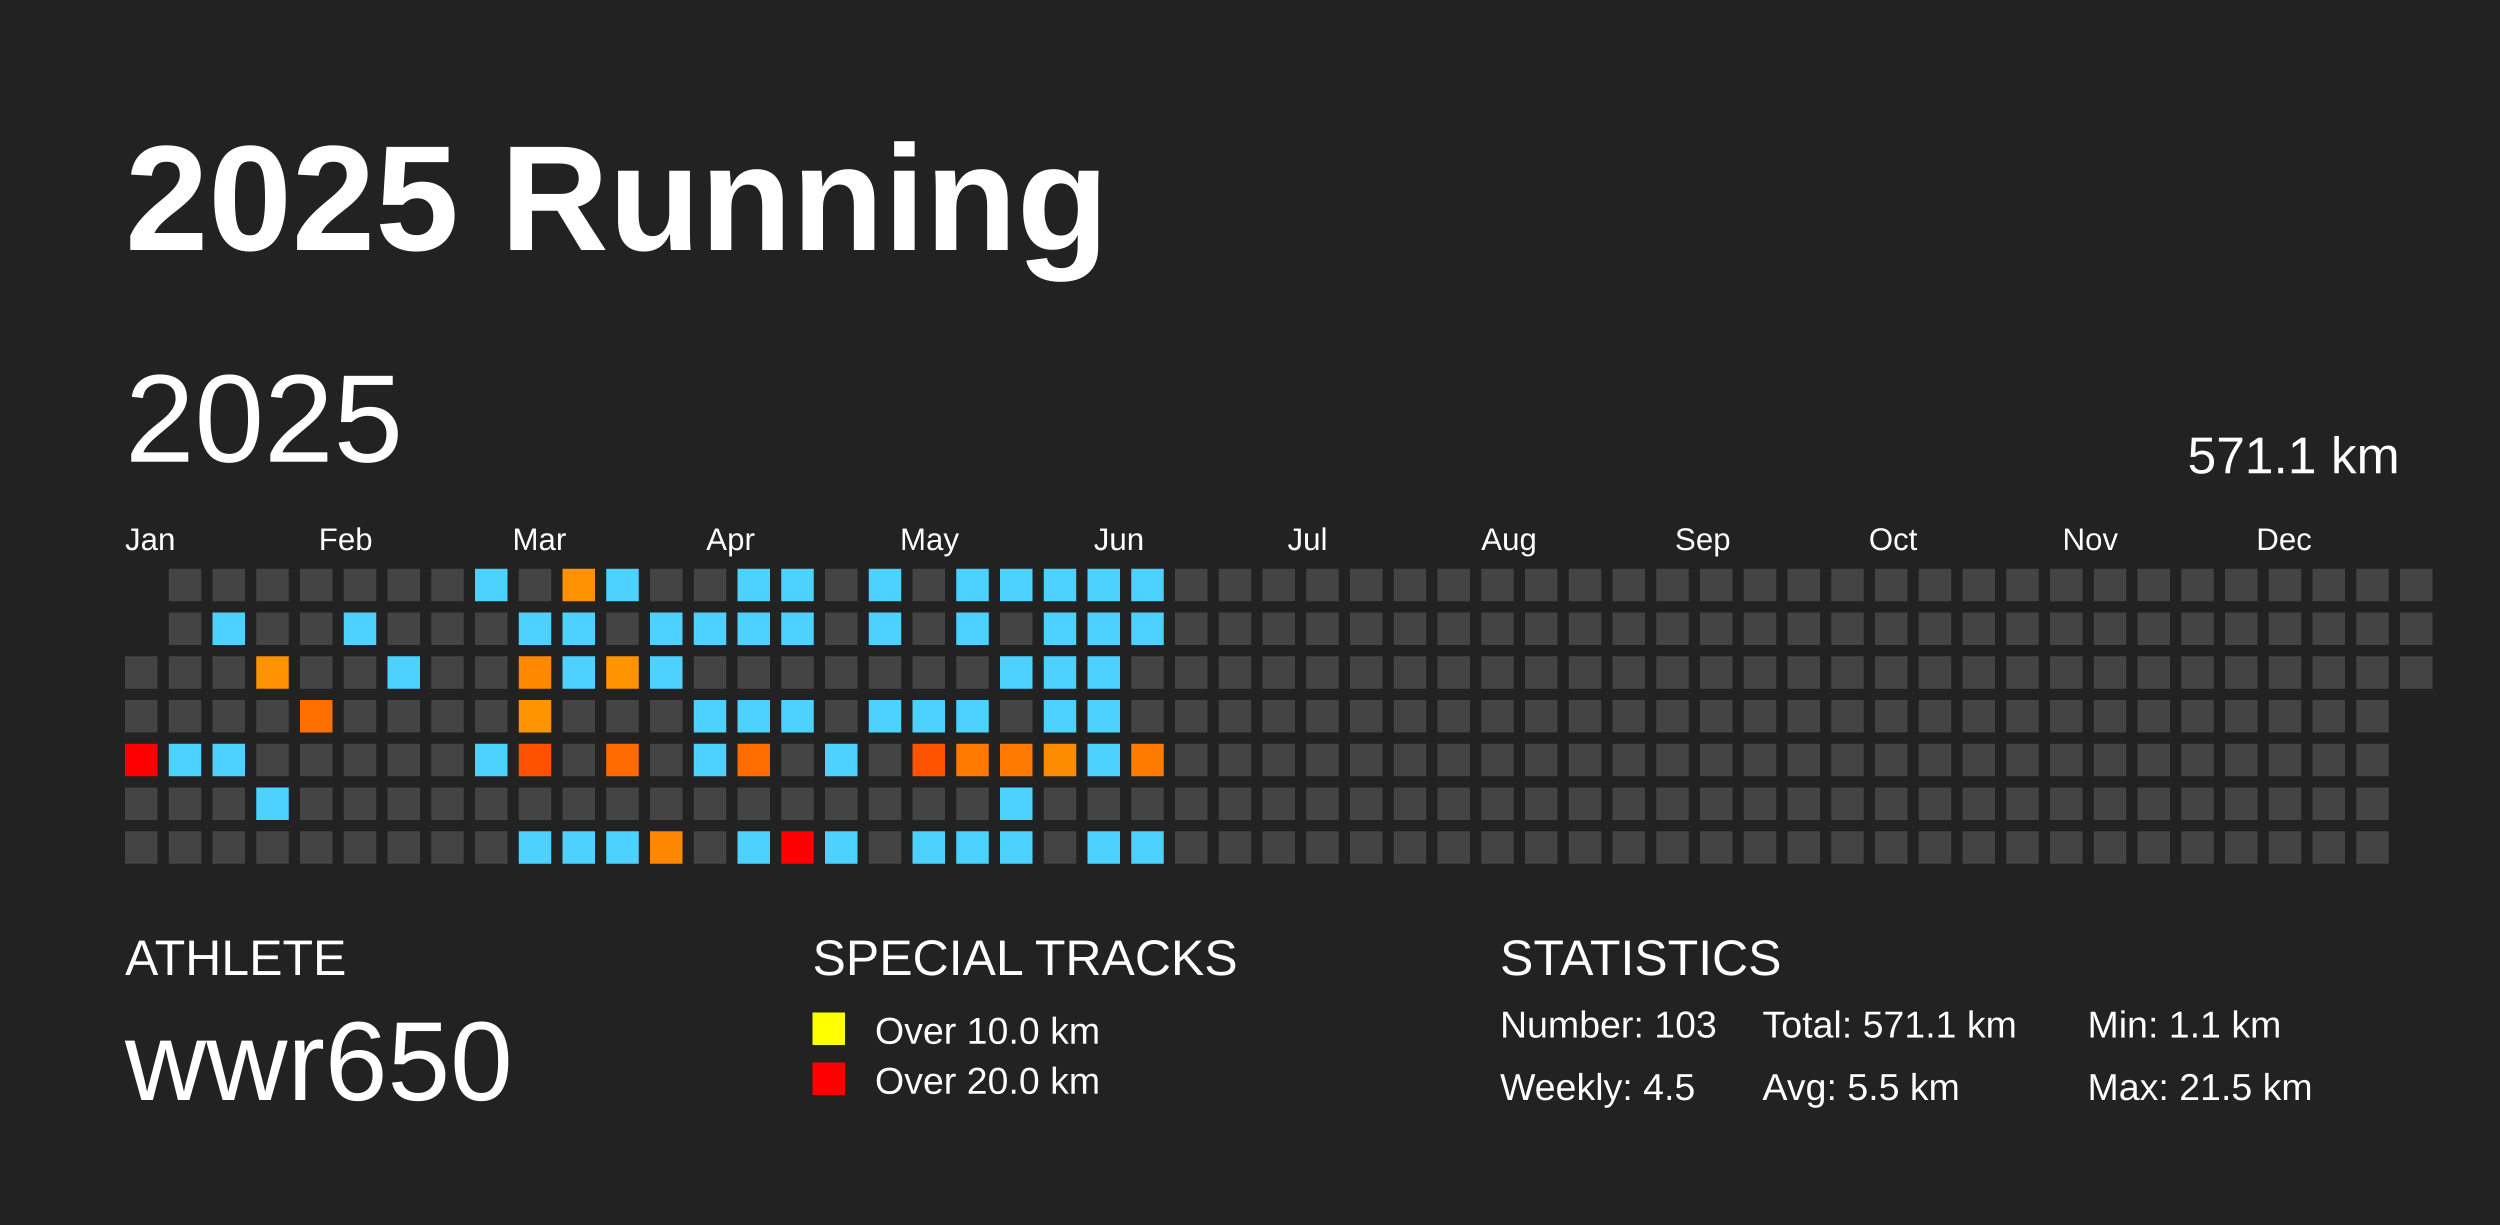
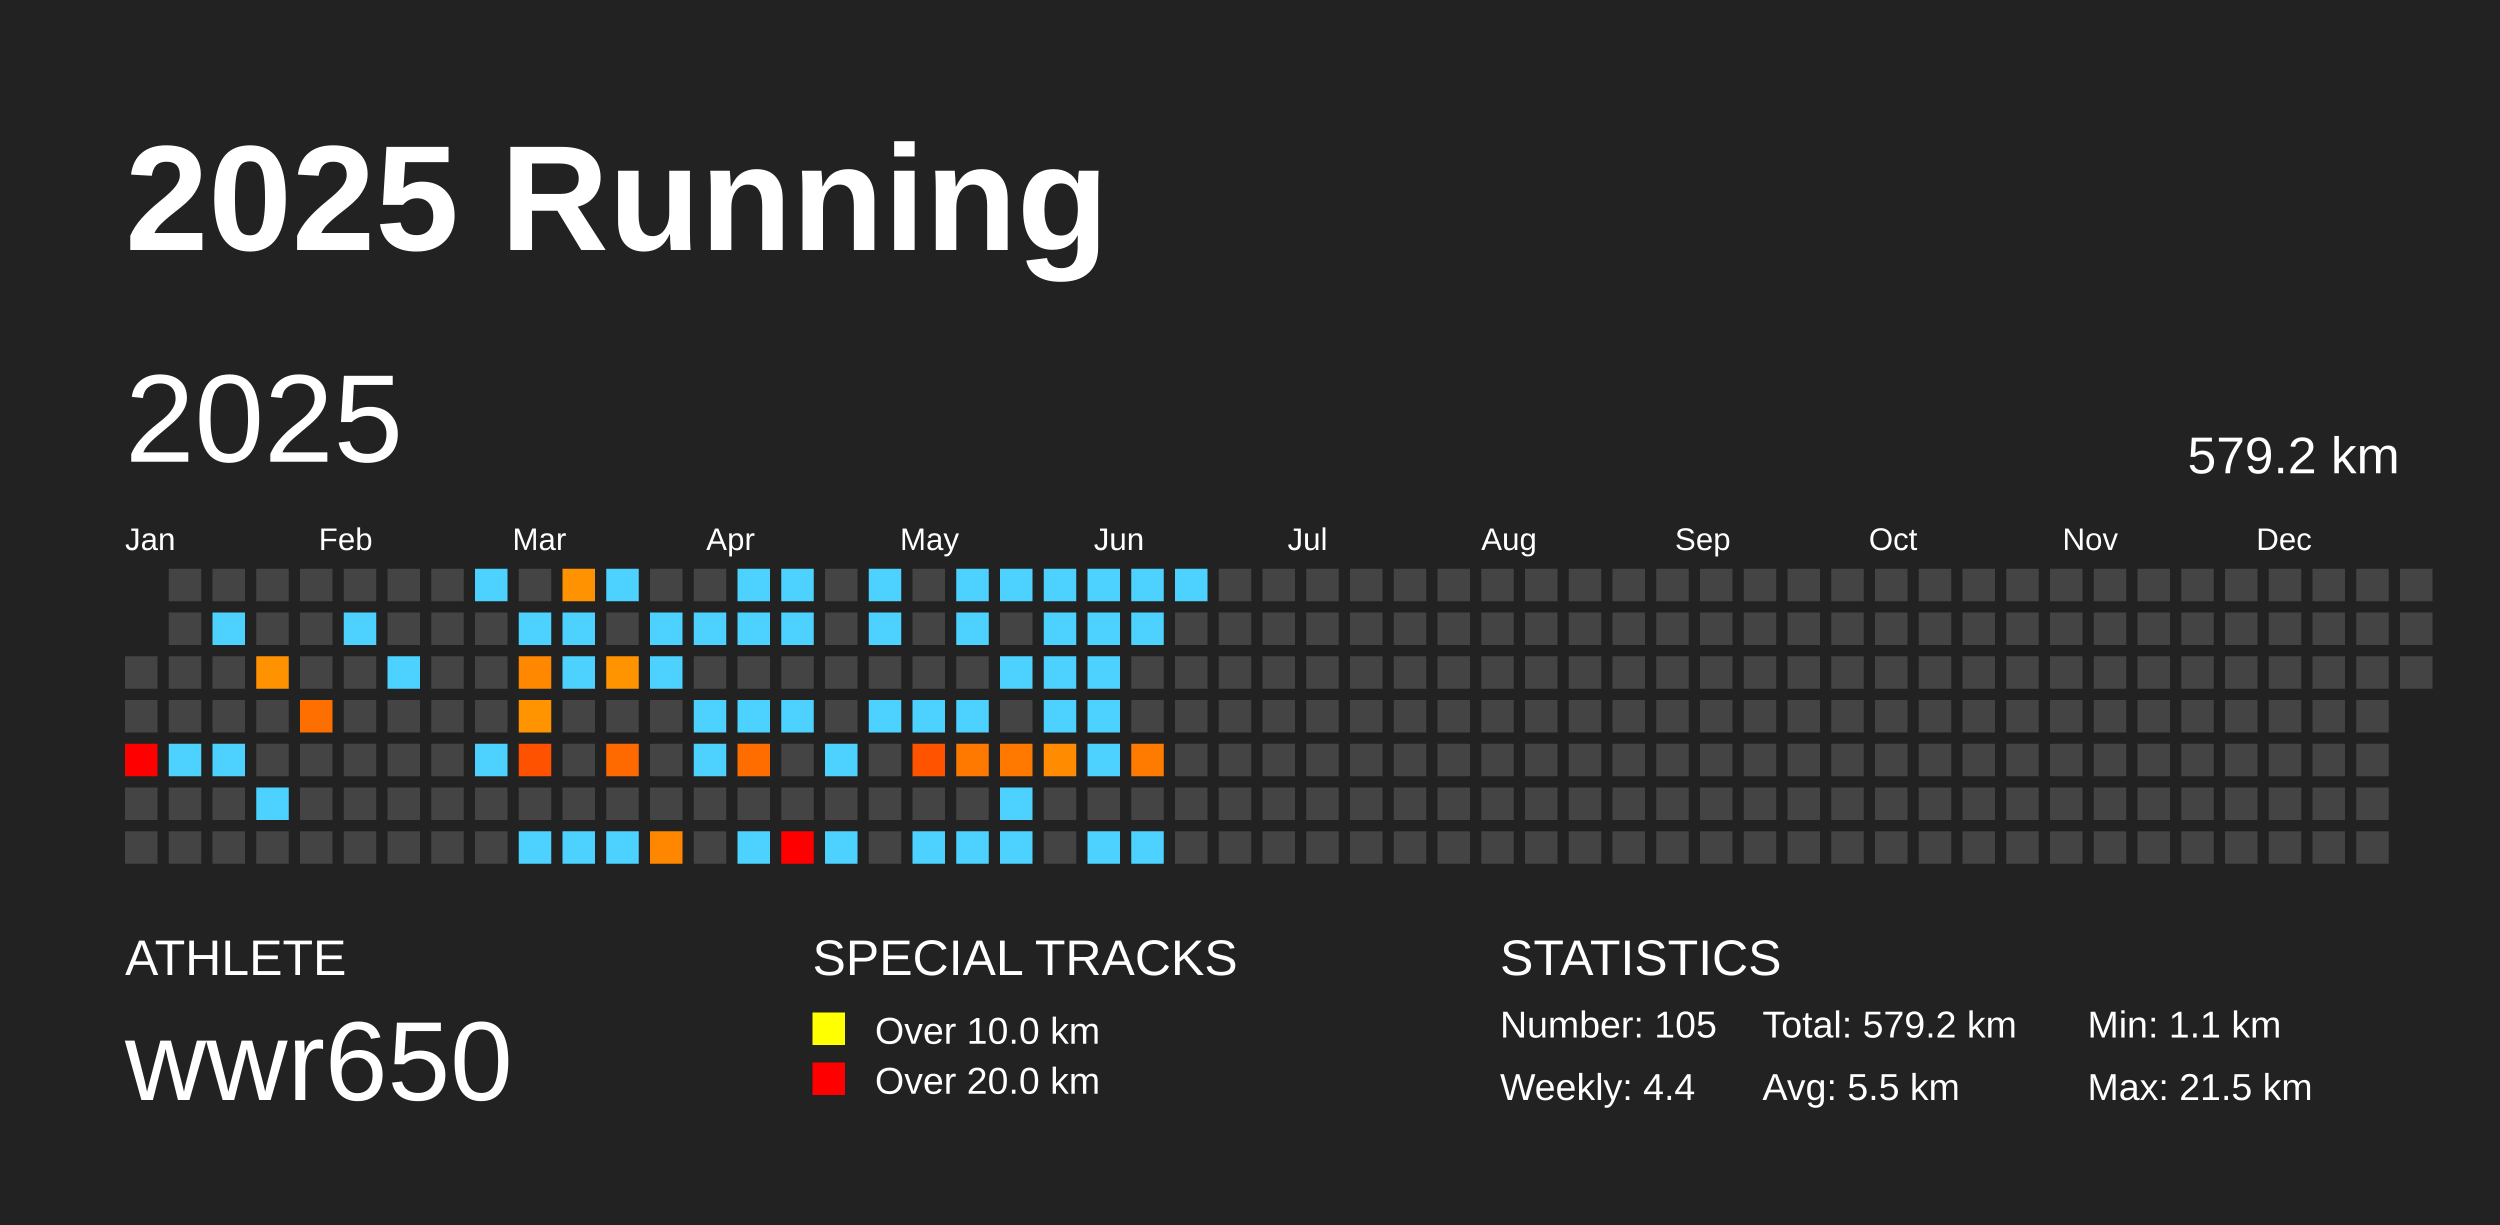
<svg xmlns="http://www.w3.org/2000/svg" baseProfile="full" height="98mm" version="1.1" viewBox="0,0,200,98" width="200mm">
  <defs />
  <rect fill="#222222" height="98" width="200" x="0" y="0" />
  <text fill="#FFFFFF" style="font-size:12px; font-family:Arial; font-weight:bold;" x="10" y="20">2025 Running</text>
  <text fill="#FFFFFF" style="font-size:4px; font-family:Arial" x="10" y="78">ATHLETE</text>
  <text fill="#FFFFFF" style="font-size:9px; font-family:Arial" x="10" y="88">wwr650</text>
  <text fill="#FFFFFF" style="font-size:4px; font-family:Arial" x="65" y="78">SPECIAL TRACKS</text>
  <rect fill="yellow" height="2.6" width="2.6" x="65" y="81" />
  <text fill="#FFFFFF" style="font-size:3px; font-family:Arial" x="70" y="83.5">Over 10.0 km</text>
  <rect fill="red" height="2.6" width="2.6" x="65" y="85" />
  <text fill="#FFFFFF" style="font-size:3px; font-family:Arial" x="70" y="87.5">Over 20.0 km</text>
  <text fill="#FFFFFF" style="font-size:4px; font-family:Arial" x="120" y="78">STATISTICS</text>
-   <text fill="#FFFFFF" style="font-size:3px; font-family:Arial" x="120" y="83">Number: 103</text>
-   <text fill="#FFFFFF" style="font-size:3px; font-family:Arial" x="120" y="88">Weekly: 4.5</text>
-   <text fill="#FFFFFF" style="font-size:3px; font-family:Arial" x="141" y="83">Total: 571.1 km</text>
+   <text fill="#FFFFFF" style="font-size:3px; font-family:Arial" x="120" y="83">Number: 105</text>
+   <text fill="#FFFFFF" style="font-size:3px; font-family:Arial" x="120" y="88">Weekly: 4.4</text>
+   <text fill="#FFFFFF" style="font-size:3px; font-family:Arial" x="141" y="83">Total: 579.2 km</text>
  <text fill="#FFFFFF" style="font-size:3px; font-family:Arial" x="141" y="88">Avg: 5.5 km</text>
  <text fill="#FFFFFF" style="font-size:3px; font-family:Arial" x="167" y="83">Min: 1.1 km</text>
  <text fill="#FFFFFF" style="font-size:3px; font-family:Arial" x="167" y="88">Max: 21.5 km</text>
  <text dominant-baseline="hanging" fill="#FFFFFF" style="font-size:10.0px; font-family:Arial;" x="10" y="30">2025</text>
-   <text dominant-baseline="hanging" fill="#FFFFFF" style="font-size:4.125px; font-family:Arial;" x="175" y="35">571.1 km</text>
+   <text dominant-baseline="hanging" fill="#FFFFFF" style="font-size:4.125px; font-family:Arial;" x="175" y="35">579.2 km</text>
  <text fill="#FFFFFF" style="font-size:2.5px; font-family:Arial" x="10.0" y="44">Jan</text>
  <text fill="#FFFFFF" style="font-size:2.5px; font-family:Arial" x="25.5" y="44">Feb</text>
  <text fill="#FFFFFF" style="font-size:2.5px; font-family:Arial" x="41.0" y="44">Mar</text>
  <text fill="#FFFFFF" style="font-size:2.5px; font-family:Arial" x="56.5" y="44">Apr</text>
  <text fill="#FFFFFF" style="font-size:2.5px; font-family:Arial" x="72.0" y="44">May</text>
  <text fill="#FFFFFF" style="font-size:2.5px; font-family:Arial" x="87.5" y="44">Jun</text>
  <text fill="#FFFFFF" style="font-size:2.5px; font-family:Arial" x="103.0" y="44">Jul</text>
  <text fill="#FFFFFF" style="font-size:2.5px; font-family:Arial" x="118.5" y="44">Aug</text>
  <text fill="#FFFFFF" style="font-size:2.5px; font-family:Arial" x="134.0" y="44">Sep</text>
  <text fill="#FFFFFF" style="font-size:2.5px; font-family:Arial" x="149.5" y="44">Oct</text>
  <text fill="#FFFFFF" style="font-size:2.5px; font-family:Arial" x="165.0" y="44">Nov</text>
  <text fill="#FFFFFF" style="font-size:2.5px; font-family:Arial" x="180.5" y="44">Dec</text>
  <rect fill="#444444" height="2.6" width="2.6" x="10.0" y="52.5" />
  <rect fill="#444444" height="2.6" width="2.6" x="10.0" y="56.0" />
  <rect fill="red" height="2.6" width="2.6" x="10.0" y="59.5" />
  <rect fill="#444444" height="2.6" width="2.6" x="10.0" y="63.0" />
  <rect fill="#444444" height="2.6" width="2.6" x="10.0" y="66.5" />
  <rect fill="#444444" height="2.6" width="2.6" x="13.5" y="45.5" />
  <rect fill="#444444" height="2.6" width="2.6" x="13.5" y="49.0" />
  <rect fill="#444444" height="2.6" width="2.6" x="13.5" y="52.5" />
  <rect fill="#444444" height="2.6" width="2.6" x="13.5" y="56.0" />
  <rect fill="#4dd2ff" height="2.6" width="2.6" x="13.5" y="59.5" />
  <rect fill="#444444" height="2.6" width="2.6" x="13.5" y="63.0" />
  <rect fill="#444444" height="2.6" width="2.6" x="13.5" y="66.5" />
  <rect fill="#444444" height="2.6" width="2.6" x="17.0" y="45.5" />
  <rect fill="#4dd2ff" height="2.6" width="2.6" x="17.0" y="49.0" />
  <rect fill="#444444" height="2.6" width="2.6" x="17.0" y="52.5" />
  <rect fill="#444444" height="2.6" width="2.6" x="17.0" y="56.0" />
  <rect fill="#4dd2ff" height="2.6" width="2.6" x="17.0" y="59.5" />
  <rect fill="#444444" height="2.6" width="2.6" x="17.0" y="63.0" />
  <rect fill="#444444" height="2.6" width="2.6" x="17.0" y="66.5" />
  <rect fill="#444444" height="2.6" width="2.6" x="20.5" y="45.5" />
  <rect fill="#444444" height="2.6" width="2.6" x="20.5" y="49.0" />
  <rect fill="#ff9200" height="2.6" width="2.6" x="20.5" y="52.5" />
  <rect fill="#444444" height="2.6" width="2.6" x="20.5" y="56.0" />
  <rect fill="#444444" height="2.6" width="2.6" x="20.5" y="59.5" />
  <rect fill="#4dd2ff" height="2.6" width="2.6" x="20.5" y="63.0" />
  <rect fill="#444444" height="2.6" width="2.6" x="20.5" y="66.5" />
  <rect fill="#444444" height="2.6" width="2.6" x="24.0" y="45.5" />
  <rect fill="#444444" height="2.6" width="2.6" x="24.0" y="49.0" />
  <rect fill="#444444" height="2.6" width="2.6" x="24.0" y="52.5" />
  <rect fill="#ff6f00" height="2.6" width="2.6" x="24.0" y="56.0" />
  <rect fill="#444444" height="2.6" width="2.6" x="24.0" y="59.5" />
  <rect fill="#444444" height="2.6" width="2.6" x="24.0" y="63.0" />
  <rect fill="#444444" height="2.6" width="2.6" x="24.0" y="66.5" />
  <rect fill="#444444" height="2.6" width="2.6" x="27.5" y="45.5" />
  <rect fill="#4dd2ff" height="2.6" width="2.6" x="27.5" y="49.0" />
  <rect fill="#444444" height="2.6" width="2.6" x="27.5" y="52.5" />
  <rect fill="#444444" height="2.6" width="2.6" x="27.5" y="56.0" />
  <rect fill="#444444" height="2.6" width="2.6" x="27.5" y="59.5" />
  <rect fill="#444444" height="2.6" width="2.6" x="27.5" y="63.0" />
  <rect fill="#444444" height="2.6" width="2.6" x="27.5" y="66.5" />
  <rect fill="#444444" height="2.6" width="2.6" x="31.0" y="45.5" />
  <rect fill="#444444" height="2.6" width="2.6" x="31.0" y="49.0" />
  <rect fill="#4dd2ff" height="2.6" width="2.6" x="31.0" y="52.5" />
  <rect fill="#444444" height="2.6" width="2.6" x="31.0" y="56.0" />
  <rect fill="#444444" height="2.6" width="2.6" x="31.0" y="59.5" />
  <rect fill="#444444" height="2.6" width="2.6" x="31.0" y="63.0" />
  <rect fill="#444444" height="2.6" width="2.6" x="31.0" y="66.5" />
  <rect fill="#444444" height="2.6" width="2.6" x="34.5" y="45.5" />
  <rect fill="#444444" height="2.6" width="2.6" x="34.5" y="49.0" />
  <rect fill="#444444" height="2.6" width="2.6" x="34.5" y="52.5" />
  <rect fill="#444444" height="2.6" width="2.6" x="34.5" y="56.0" />
  <rect fill="#444444" height="2.6" width="2.6" x="34.5" y="59.5" />
  <rect fill="#444444" height="2.6" width="2.6" x="34.5" y="63.0" />
  <rect fill="#444444" height="2.6" width="2.6" x="34.5" y="66.5" />
  <rect fill="#4dd2ff" height="2.6" width="2.6" x="38.0" y="45.5" />
  <rect fill="#444444" height="2.6" width="2.6" x="38.0" y="49.0" />
  <rect fill="#444444" height="2.6" width="2.6" x="38.0" y="52.5" />
  <rect fill="#444444" height="2.6" width="2.6" x="38.0" y="56.0" />
  <rect fill="#4dd2ff" height="2.6" width="2.6" x="38.0" y="59.5" />
  <rect fill="#444444" height="2.6" width="2.6" x="38.0" y="63.0" />
  <rect fill="#444444" height="2.6" width="2.6" x="38.0" y="66.5" />
  <rect fill="#444444" height="2.6" width="2.6" x="41.5" y="45.5" />
  <rect fill="#4dd2ff" height="2.6" width="2.6" x="41.5" y="49.0" />
  <rect fill="#ff8800" height="2.6" width="2.6" x="41.5" y="52.5" />
  <rect fill="#ff9300" height="2.6" width="2.6" x="41.5" y="56.0" />
  <rect fill="#ff5200" height="2.6" width="2.6" x="41.5" y="59.5" />
  <rect fill="#444444" height="2.6" width="2.6" x="41.5" y="63.0" />
  <rect fill="#4dd2ff" height="2.6" width="2.6" x="41.5" y="66.5" />
  <rect fill="#ff9200" height="2.6" width="2.6" x="45.0" y="45.5" />
  <rect fill="#4dd2ff" height="2.6" width="2.6" x="45.0" y="49.0" />
  <rect fill="#4dd2ff" height="2.6" width="2.6" x="45.0" y="52.5" />
  <rect fill="#444444" height="2.6" width="2.6" x="45.0" y="56.0" />
  <rect fill="#444444" height="2.6" width="2.6" x="45.0" y="59.5" />
  <rect fill="#444444" height="2.6" width="2.6" x="45.0" y="63.0" />
  <rect fill="#4dd2ff" height="2.6" width="2.6" x="45.0" y="66.5" />
  <rect fill="#4dd2ff" height="2.6" width="2.6" x="48.5" y="45.5" />
  <rect fill="#444444" height="2.6" width="2.6" x="48.5" y="49.0" />
  <rect fill="#ff9300" height="2.6" width="2.6" x="48.5" y="52.5" />
  <rect fill="#444444" height="2.6" width="2.6" x="48.5" y="56.0" />
  <rect fill="#ff6a00" height="2.6" width="2.6" x="48.5" y="59.5" />
  <rect fill="#444444" height="2.6" width="2.6" x="48.5" y="63.0" />
  <rect fill="#4dd2ff" height="2.6" width="2.6" x="48.5" y="66.5" />
  <rect fill="#444444" height="2.6" width="2.6" x="52.0" y="45.5" />
  <rect fill="#4dd2ff" height="2.6" width="2.6" x="52.0" y="49.0" />
  <rect fill="#4dd2ff" height="2.6" width="2.6" x="52.0" y="52.5" />
  <rect fill="#444444" height="2.6" width="2.6" x="52.0" y="56.0" />
  <rect fill="#444444" height="2.6" width="2.6" x="52.0" y="59.5" />
  <rect fill="#444444" height="2.6" width="2.6" x="52.0" y="63.0" />
  <rect fill="#ff8700" height="2.6" width="2.6" x="52.0" y="66.5" />
  <rect fill="#444444" height="2.6" width="2.6" x="55.5" y="45.5" />
  <rect fill="#4dd2ff" height="2.6" width="2.6" x="55.5" y="49.0" />
  <rect fill="#444444" height="2.6" width="2.6" x="55.5" y="52.5" />
  <rect fill="#4dd2ff" height="2.6" width="2.6" x="55.5" y="56.0" />
  <rect fill="#4dd2ff" height="2.6" width="2.6" x="55.5" y="59.5" />
  <rect fill="#444444" height="2.6" width="2.6" x="55.5" y="63.0" />
  <rect fill="#444444" height="2.6" width="2.6" x="55.5" y="66.5" />
  <rect fill="#4dd2ff" height="2.6" width="2.6" x="59.0" y="45.5" />
  <rect fill="#4dd2ff" height="2.6" width="2.6" x="59.0" y="49.0" />
  <rect fill="#444444" height="2.6" width="2.6" x="59.0" y="52.5" />
  <rect fill="#4dd2ff" height="2.6" width="2.6" x="59.0" y="56.0" />
  <rect fill="#ff6c00" height="2.6" width="2.6" x="59.0" y="59.5" />
  <rect fill="#444444" height="2.6" width="2.6" x="59.0" y="63.0" />
  <rect fill="#4dd2ff" height="2.6" width="2.6" x="59.0" y="66.5" />
  <rect fill="#4dd2ff" height="2.6" width="2.6" x="62.5" y="45.5" />
  <rect fill="#4dd2ff" height="2.6" width="2.6" x="62.5" y="49.0" />
  <rect fill="#444444" height="2.6" width="2.6" x="62.5" y="52.5" />
  <rect fill="#4dd2ff" height="2.6" width="2.6" x="62.5" y="56.0" />
  <rect fill="#444444" height="2.6" width="2.6" x="62.5" y="59.5" />
  <rect fill="#444444" height="2.6" width="2.6" x="62.5" y="63.0" />
  <rect fill="red" height="2.6" width="2.6" x="62.5" y="66.5" />
  <rect fill="#444444" height="2.6" width="2.6" x="66.0" y="45.5" />
  <rect fill="#444444" height="2.6" width="2.6" x="66.0" y="49.0" />
  <rect fill="#444444" height="2.6" width="2.6" x="66.0" y="52.5" />
  <rect fill="#444444" height="2.6" width="2.6" x="66.0" y="56.0" />
  <rect fill="#4dd2ff" height="2.6" width="2.6" x="66.0" y="59.5" />
  <rect fill="#444444" height="2.6" width="2.6" x="66.0" y="63.0" />
  <rect fill="#4dd2ff" height="2.6" width="2.6" x="66.0" y="66.5" />
  <rect fill="#4dd2ff" height="2.6" width="2.6" x="69.5" y="45.5" />
  <rect fill="#4dd2ff" height="2.6" width="2.6" x="69.5" y="49.0" />
  <rect fill="#444444" height="2.6" width="2.6" x="69.5" y="52.5" />
  <rect fill="#4dd2ff" height="2.6" width="2.6" x="69.5" y="56.0" />
  <rect fill="#444444" height="2.6" width="2.6" x="69.5" y="59.5" />
  <rect fill="#444444" height="2.6" width="2.6" x="69.5" y="63.0" />
  <rect fill="#444444" height="2.6" width="2.6" x="69.5" y="66.5" />
  <rect fill="#444444" height="2.6" width="2.6" x="73.0" y="45.5" />
  <rect fill="#444444" height="2.6" width="2.6" x="73.0" y="49.0" />
  <rect fill="#444444" height="2.6" width="2.6" x="73.0" y="52.5" />
  <rect fill="#4dd2ff" height="2.6" width="2.6" x="73.0" y="56.0" />
  <rect fill="#ff5300" height="2.6" width="2.6" x="73.0" y="59.5" />
  <rect fill="#444444" height="2.6" width="2.6" x="73.0" y="63.0" />
  <rect fill="#4dd2ff" height="2.6" width="2.6" x="73.0" y="66.5" />
  <rect fill="#4dd2ff" height="2.6" width="2.6" x="76.5" y="45.5" />
  <rect fill="#4dd2ff" height="2.6" width="2.6" x="76.5" y="49.0" />
  <rect fill="#444444" height="2.6" width="2.6" x="76.5" y="52.5" />
  <rect fill="#4dd2ff" height="2.6" width="2.6" x="76.5" y="56.0" />
  <rect fill="#ff7900" height="2.6" width="2.6" x="76.5" y="59.5" />
  <rect fill="#444444" height="2.6" width="2.6" x="76.5" y="63.0" />
  <rect fill="#4dd2ff" height="2.6" width="2.6" x="76.5" y="66.5" />
  <rect fill="#4dd2ff" height="2.6" width="2.6" x="80.0" y="45.5" />
  <rect fill="#444444" height="2.6" width="2.6" x="80.0" y="49.0" />
  <rect fill="#4dd2ff" height="2.6" width="2.6" x="80.0" y="52.5" />
  <rect fill="#444444" height="2.6" width="2.6" x="80.0" y="56.0" />
  <rect fill="#ff7900" height="2.6" width="2.6" x="80.0" y="59.5" />
  <rect fill="#4dd2ff" height="2.6" width="2.6" x="80.0" y="63.0" />
  <rect fill="#4dd2ff" height="2.6" width="2.6" x="80.0" y="66.5" />
  <rect fill="#4dd2ff" height="2.6" width="2.6" x="83.5" y="45.5" />
  <rect fill="#4dd2ff" height="2.6" width="2.6" x="83.5" y="49.0" />
  <rect fill="#4dd2ff" height="2.6" width="2.6" x="83.5" y="52.5" />
  <rect fill="#4dd2ff" height="2.6" width="2.6" x="83.5" y="56.0" />
  <rect fill="#ff8c00" height="2.6" width="2.6" x="83.5" y="59.5" />
  <rect fill="#444444" height="2.6" width="2.6" x="83.5" y="63.0" />
  <rect fill="#444444" height="2.6" width="2.6" x="83.5" y="66.5" />
  <rect fill="#4dd2ff" height="2.6" width="2.6" x="87.0" y="45.5" />
  <rect fill="#4dd2ff" height="2.6" width="2.6" x="87.0" y="49.0" />
  <rect fill="#4dd2ff" height="2.6" width="2.6" x="87.0" y="52.5" />
  <rect fill="#4dd2ff" height="2.6" width="2.6" x="87.0" y="56.0" />
  <rect fill="#4dd2ff" height="2.6" width="2.6" x="87.0" y="59.5" />
  <rect fill="#444444" height="2.6" width="2.6" x="87.0" y="63.0" />
  <rect fill="#4dd2ff" height="2.6" width="2.6" x="87.0" y="66.5" />
  <rect fill="#4dd2ff" height="2.6" width="2.6" x="90.5" y="45.5" />
  <rect fill="#4dd2ff" height="2.6" width="2.6" x="90.5" y="49.0" />
  <rect fill="#444444" height="2.6" width="2.6" x="90.5" y="52.5" />
  <rect fill="#444444" height="2.6" width="2.6" x="90.5" y="56.0" />
  <rect fill="#ff7b00" height="2.6" width="2.6" x="90.5" y="59.5" />
  <rect fill="#444444" height="2.6" width="2.6" x="90.5" y="63.0" />
  <rect fill="#4dd2ff" height="2.6" width="2.6" x="90.5" y="66.5" />
-   <rect fill="#444444" height="2.6" width="2.6" x="94.0" y="45.5" />
+   <rect fill="#4dd2ff" height="2.6" width="2.6" x="94.0" y="45.5" />
  <rect fill="#444444" height="2.6" width="2.6" x="94.0" y="49.0" />
  <rect fill="#444444" height="2.6" width="2.6" x="94.0" y="52.5" />
  <rect fill="#444444" height="2.6" width="2.6" x="94.0" y="56.0" />
  <rect fill="#444444" height="2.6" width="2.6" x="94.0" y="59.5" />
  <rect fill="#444444" height="2.6" width="2.6" x="94.0" y="63.0" />
  <rect fill="#444444" height="2.6" width="2.6" x="94.0" y="66.5" />
  <rect fill="#444444" height="2.6" width="2.6" x="97.5" y="45.5" />
  <rect fill="#444444" height="2.6" width="2.6" x="97.5" y="49.0" />
  <rect fill="#444444" height="2.6" width="2.6" x="97.5" y="52.5" />
  <rect fill="#444444" height="2.6" width="2.6" x="97.5" y="56.0" />
  <rect fill="#444444" height="2.6" width="2.6" x="97.5" y="59.5" />
  <rect fill="#444444" height="2.6" width="2.6" x="97.5" y="63.0" />
  <rect fill="#444444" height="2.6" width="2.6" x="97.5" y="66.5" />
  <rect fill="#444444" height="2.6" width="2.6" x="101.0" y="45.5" />
  <rect fill="#444444" height="2.6" width="2.6" x="101.0" y="49.0" />
  <rect fill="#444444" height="2.6" width="2.6" x="101.0" y="52.5" />
  <rect fill="#444444" height="2.6" width="2.6" x="101.0" y="56.0" />
  <rect fill="#444444" height="2.6" width="2.6" x="101.0" y="59.5" />
  <rect fill="#444444" height="2.6" width="2.6" x="101.0" y="63.0" />
  <rect fill="#444444" height="2.6" width="2.6" x="101.0" y="66.5" />
  <rect fill="#444444" height="2.6" width="2.6" x="104.5" y="45.5" />
  <rect fill="#444444" height="2.6" width="2.6" x="104.5" y="49.0" />
  <rect fill="#444444" height="2.6" width="2.6" x="104.5" y="52.5" />
  <rect fill="#444444" height="2.6" width="2.6" x="104.5" y="56.0" />
  <rect fill="#444444" height="2.6" width="2.6" x="104.5" y="59.5" />
  <rect fill="#444444" height="2.6" width="2.6" x="104.5" y="63.0" />
  <rect fill="#444444" height="2.6" width="2.6" x="104.5" y="66.5" />
  <rect fill="#444444" height="2.6" width="2.6" x="108.0" y="45.5" />
  <rect fill="#444444" height="2.6" width="2.6" x="108.0" y="49.0" />
  <rect fill="#444444" height="2.6" width="2.6" x="108.0" y="52.5" />
  <rect fill="#444444" height="2.6" width="2.6" x="108.0" y="56.0" />
  <rect fill="#444444" height="2.6" width="2.6" x="108.0" y="59.5" />
  <rect fill="#444444" height="2.6" width="2.6" x="108.0" y="63.0" />
  <rect fill="#444444" height="2.6" width="2.6" x="108.0" y="66.5" />
  <rect fill="#444444" height="2.6" width="2.6" x="111.5" y="45.5" />
  <rect fill="#444444" height="2.6" width="2.6" x="111.5" y="49.0" />
  <rect fill="#444444" height="2.6" width="2.6" x="111.5" y="52.5" />
  <rect fill="#444444" height="2.6" width="2.6" x="111.5" y="56.0" />
  <rect fill="#444444" height="2.6" width="2.6" x="111.5" y="59.5" />
  <rect fill="#444444" height="2.6" width="2.6" x="111.5" y="63.0" />
  <rect fill="#444444" height="2.6" width="2.6" x="111.5" y="66.5" />
  <rect fill="#444444" height="2.6" width="2.6" x="115.0" y="45.5" />
  <rect fill="#444444" height="2.6" width="2.6" x="115.0" y="49.0" />
  <rect fill="#444444" height="2.6" width="2.6" x="115.0" y="52.5" />
  <rect fill="#444444" height="2.6" width="2.6" x="115.0" y="56.0" />
  <rect fill="#444444" height="2.6" width="2.6" x="115.0" y="59.5" />
  <rect fill="#444444" height="2.6" width="2.6" x="115.0" y="63.0" />
  <rect fill="#444444" height="2.6" width="2.6" x="115.0" y="66.5" />
  <rect fill="#444444" height="2.6" width="2.6" x="118.5" y="45.5" />
  <rect fill="#444444" height="2.6" width="2.6" x="118.5" y="49.0" />
  <rect fill="#444444" height="2.6" width="2.6" x="118.5" y="52.5" />
  <rect fill="#444444" height="2.6" width="2.6" x="118.5" y="56.0" />
  <rect fill="#444444" height="2.6" width="2.6" x="118.5" y="59.5" />
  <rect fill="#444444" height="2.6" width="2.6" x="118.5" y="63.0" />
  <rect fill="#444444" height="2.6" width="2.6" x="118.5" y="66.5" />
  <rect fill="#444444" height="2.6" width="2.6" x="122.0" y="45.5" />
  <rect fill="#444444" height="2.6" width="2.6" x="122.0" y="49.0" />
  <rect fill="#444444" height="2.6" width="2.6" x="122.0" y="52.5" />
  <rect fill="#444444" height="2.6" width="2.6" x="122.0" y="56.0" />
  <rect fill="#444444" height="2.6" width="2.6" x="122.0" y="59.5" />
  <rect fill="#444444" height="2.6" width="2.6" x="122.0" y="63.0" />
  <rect fill="#444444" height="2.6" width="2.6" x="122.0" y="66.5" />
  <rect fill="#444444" height="2.6" width="2.6" x="125.5" y="45.5" />
  <rect fill="#444444" height="2.6" width="2.6" x="125.5" y="49.0" />
  <rect fill="#444444" height="2.6" width="2.6" x="125.5" y="52.5" />
  <rect fill="#444444" height="2.6" width="2.6" x="125.5" y="56.0" />
  <rect fill="#444444" height="2.6" width="2.6" x="125.5" y="59.5" />
  <rect fill="#444444" height="2.6" width="2.6" x="125.5" y="63.0" />
  <rect fill="#444444" height="2.6" width="2.6" x="125.5" y="66.5" />
  <rect fill="#444444" height="2.6" width="2.6" x="129.0" y="45.5" />
  <rect fill="#444444" height="2.6" width="2.6" x="129.0" y="49.0" />
  <rect fill="#444444" height="2.6" width="2.6" x="129.0" y="52.5" />
  <rect fill="#444444" height="2.6" width="2.6" x="129.0" y="56.0" />
  <rect fill="#444444" height="2.6" width="2.6" x="129.0" y="59.5" />
  <rect fill="#444444" height="2.6" width="2.6" x="129.0" y="63.0" />
  <rect fill="#444444" height="2.6" width="2.6" x="129.0" y="66.5" />
  <rect fill="#444444" height="2.6" width="2.6" x="132.5" y="45.5" />
  <rect fill="#444444" height="2.6" width="2.6" x="132.5" y="49.0" />
  <rect fill="#444444" height="2.6" width="2.6" x="132.5" y="52.5" />
  <rect fill="#444444" height="2.6" width="2.6" x="132.5" y="56.0" />
  <rect fill="#444444" height="2.6" width="2.6" x="132.5" y="59.5" />
  <rect fill="#444444" height="2.6" width="2.6" x="132.5" y="63.0" />
  <rect fill="#444444" height="2.6" width="2.6" x="132.5" y="66.5" />
  <rect fill="#444444" height="2.6" width="2.6" x="136.0" y="45.5" />
  <rect fill="#444444" height="2.6" width="2.6" x="136.0" y="49.0" />
  <rect fill="#444444" height="2.6" width="2.6" x="136.0" y="52.5" />
  <rect fill="#444444" height="2.6" width="2.6" x="136.0" y="56.0" />
  <rect fill="#444444" height="2.6" width="2.6" x="136.0" y="59.5" />
  <rect fill="#444444" height="2.6" width="2.6" x="136.0" y="63.0" />
  <rect fill="#444444" height="2.6" width="2.6" x="136.0" y="66.5" />
  <rect fill="#444444" height="2.6" width="2.6" x="139.5" y="45.5" />
  <rect fill="#444444" height="2.6" width="2.6" x="139.5" y="49.0" />
  <rect fill="#444444" height="2.6" width="2.6" x="139.5" y="52.5" />
  <rect fill="#444444" height="2.6" width="2.6" x="139.5" y="56.0" />
  <rect fill="#444444" height="2.6" width="2.6" x="139.5" y="59.5" />
  <rect fill="#444444" height="2.6" width="2.6" x="139.5" y="63.0" />
  <rect fill="#444444" height="2.6" width="2.6" x="139.5" y="66.5" />
  <rect fill="#444444" height="2.6" width="2.6" x="143.0" y="45.5" />
  <rect fill="#444444" height="2.6" width="2.6" x="143.0" y="49.0" />
  <rect fill="#444444" height="2.6" width="2.6" x="143.0" y="52.5" />
  <rect fill="#444444" height="2.6" width="2.6" x="143.0" y="56.0" />
  <rect fill="#444444" height="2.6" width="2.6" x="143.0" y="59.5" />
  <rect fill="#444444" height="2.6" width="2.6" x="143.0" y="63.0" />
  <rect fill="#444444" height="2.6" width="2.6" x="143.0" y="66.5" />
  <rect fill="#444444" height="2.6" width="2.6" x="146.5" y="45.5" />
  <rect fill="#444444" height="2.6" width="2.6" x="146.5" y="49.0" />
  <rect fill="#444444" height="2.6" width="2.6" x="146.5" y="52.5" />
  <rect fill="#444444" height="2.6" width="2.6" x="146.5" y="56.0" />
  <rect fill="#444444" height="2.6" width="2.6" x="146.5" y="59.5" />
  <rect fill="#444444" height="2.6" width="2.6" x="146.5" y="63.0" />
  <rect fill="#444444" height="2.6" width="2.6" x="146.5" y="66.5" />
  <rect fill="#444444" height="2.6" width="2.6" x="150.0" y="45.5" />
  <rect fill="#444444" height="2.6" width="2.6" x="150.0" y="49.0" />
  <rect fill="#444444" height="2.6" width="2.6" x="150.0" y="52.5" />
  <rect fill="#444444" height="2.6" width="2.6" x="150.0" y="56.0" />
  <rect fill="#444444" height="2.6" width="2.6" x="150.0" y="59.5" />
  <rect fill="#444444" height="2.6" width="2.6" x="150.0" y="63.0" />
  <rect fill="#444444" height="2.6" width="2.6" x="150.0" y="66.5" />
  <rect fill="#444444" height="2.6" width="2.6" x="153.5" y="45.5" />
  <rect fill="#444444" height="2.6" width="2.6" x="153.5" y="49.0" />
  <rect fill="#444444" height="2.6" width="2.6" x="153.5" y="52.5" />
  <rect fill="#444444" height="2.6" width="2.6" x="153.5" y="56.0" />
  <rect fill="#444444" height="2.6" width="2.6" x="153.5" y="59.5" />
  <rect fill="#444444" height="2.6" width="2.6" x="153.5" y="63.0" />
  <rect fill="#444444" height="2.6" width="2.6" x="153.5" y="66.5" />
  <rect fill="#444444" height="2.6" width="2.6" x="157.0" y="45.5" />
  <rect fill="#444444" height="2.6" width="2.6" x="157.0" y="49.0" />
  <rect fill="#444444" height="2.6" width="2.6" x="157.0" y="52.5" />
  <rect fill="#444444" height="2.6" width="2.6" x="157.0" y="56.0" />
  <rect fill="#444444" height="2.6" width="2.6" x="157.0" y="59.5" />
  <rect fill="#444444" height="2.6" width="2.6" x="157.0" y="63.0" />
  <rect fill="#444444" height="2.6" width="2.6" x="157.0" y="66.5" />
  <rect fill="#444444" height="2.6" width="2.6" x="160.5" y="45.5" />
  <rect fill="#444444" height="2.6" width="2.6" x="160.5" y="49.0" />
  <rect fill="#444444" height="2.6" width="2.6" x="160.5" y="52.5" />
  <rect fill="#444444" height="2.6" width="2.6" x="160.5" y="56.0" />
  <rect fill="#444444" height="2.6" width="2.6" x="160.5" y="59.5" />
  <rect fill="#444444" height="2.6" width="2.6" x="160.5" y="63.0" />
  <rect fill="#444444" height="2.6" width="2.6" x="160.5" y="66.5" />
  <rect fill="#444444" height="2.6" width="2.6" x="164.0" y="45.5" />
  <rect fill="#444444" height="2.6" width="2.6" x="164.0" y="49.0" />
  <rect fill="#444444" height="2.6" width="2.6" x="164.0" y="52.5" />
  <rect fill="#444444" height="2.6" width="2.6" x="164.0" y="56.0" />
  <rect fill="#444444" height="2.6" width="2.6" x="164.0" y="59.5" />
  <rect fill="#444444" height="2.6" width="2.6" x="164.0" y="63.0" />
  <rect fill="#444444" height="2.6" width="2.6" x="164.0" y="66.5" />
  <rect fill="#444444" height="2.6" width="2.6" x="167.5" y="45.5" />
  <rect fill="#444444" height="2.6" width="2.6" x="167.5" y="49.0" />
  <rect fill="#444444" height="2.6" width="2.6" x="167.5" y="52.5" />
  <rect fill="#444444" height="2.6" width="2.6" x="167.5" y="56.0" />
  <rect fill="#444444" height="2.6" width="2.6" x="167.5" y="59.5" />
  <rect fill="#444444" height="2.6" width="2.6" x="167.5" y="63.0" />
  <rect fill="#444444" height="2.6" width="2.6" x="167.5" y="66.5" />
  <rect fill="#444444" height="2.6" width="2.6" x="171.0" y="45.5" />
  <rect fill="#444444" height="2.6" width="2.6" x="171.0" y="49.0" />
  <rect fill="#444444" height="2.6" width="2.6" x="171.0" y="52.5" />
  <rect fill="#444444" height="2.6" width="2.6" x="171.0" y="56.0" />
  <rect fill="#444444" height="2.6" width="2.6" x="171.0" y="59.5" />
  <rect fill="#444444" height="2.6" width="2.6" x="171.0" y="63.0" />
  <rect fill="#444444" height="2.6" width="2.6" x="171.0" y="66.5" />
  <rect fill="#444444" height="2.6" width="2.6" x="174.5" y="45.5" />
  <rect fill="#444444" height="2.6" width="2.6" x="174.5" y="49.0" />
  <rect fill="#444444" height="2.6" width="2.6" x="174.5" y="52.5" />
  <rect fill="#444444" height="2.6" width="2.6" x="174.5" y="56.0" />
  <rect fill="#444444" height="2.6" width="2.6" x="174.5" y="59.5" />
  <rect fill="#444444" height="2.6" width="2.6" x="174.5" y="63.0" />
  <rect fill="#444444" height="2.6" width="2.6" x="174.5" y="66.5" />
  <rect fill="#444444" height="2.6" width="2.6" x="178.0" y="45.5" />
  <rect fill="#444444" height="2.6" width="2.6" x="178.0" y="49.0" />
  <rect fill="#444444" height="2.6" width="2.6" x="178.0" y="52.5" />
  <rect fill="#444444" height="2.6" width="2.6" x="178.0" y="56.0" />
  <rect fill="#444444" height="2.6" width="2.6" x="178.0" y="59.5" />
  <rect fill="#444444" height="2.6" width="2.6" x="178.0" y="63.0" />
  <rect fill="#444444" height="2.6" width="2.6" x="178.0" y="66.5" />
  <rect fill="#444444" height="2.6" width="2.6" x="181.5" y="45.5" />
  <rect fill="#444444" height="2.6" width="2.6" x="181.5" y="49.0" />
  <rect fill="#444444" height="2.6" width="2.6" x="181.5" y="52.5" />
  <rect fill="#444444" height="2.6" width="2.6" x="181.5" y="56.0" />
  <rect fill="#444444" height="2.6" width="2.6" x="181.5" y="59.5" />
  <rect fill="#444444" height="2.6" width="2.6" x="181.5" y="63.0" />
  <rect fill="#444444" height="2.6" width="2.6" x="181.5" y="66.5" />
  <rect fill="#444444" height="2.6" width="2.6" x="185.0" y="45.5" />
  <rect fill="#444444" height="2.6" width="2.6" x="185.0" y="49.0" />
  <rect fill="#444444" height="2.6" width="2.6" x="185.0" y="52.5" />
  <rect fill="#444444" height="2.6" width="2.6" x="185.0" y="56.0" />
  <rect fill="#444444" height="2.6" width="2.6" x="185.0" y="59.5" />
  <rect fill="#444444" height="2.6" width="2.6" x="185.0" y="63.0" />
  <rect fill="#444444" height="2.6" width="2.6" x="185.0" y="66.5" />
  <rect fill="#444444" height="2.6" width="2.6" x="188.5" y="45.5" />
  <rect fill="#444444" height="2.6" width="2.6" x="188.5" y="49.0" />
  <rect fill="#444444" height="2.6" width="2.6" x="188.5" y="52.5" />
  <rect fill="#444444" height="2.6" width="2.6" x="188.5" y="56.0" />
  <rect fill="#444444" height="2.6" width="2.6" x="188.5" y="59.5" />
  <rect fill="#444444" height="2.6" width="2.6" x="188.5" y="63.0" />
  <rect fill="#444444" height="2.6" width="2.6" x="188.5" y="66.5" />
  <rect fill="#444444" height="2.6" width="2.6" x="192.0" y="45.5" />
  <rect fill="#444444" height="2.6" width="2.6" x="192.0" y="49.0" />
  <rect fill="#444444" height="2.6" width="2.6" x="192.0" y="52.5" />
</svg>
